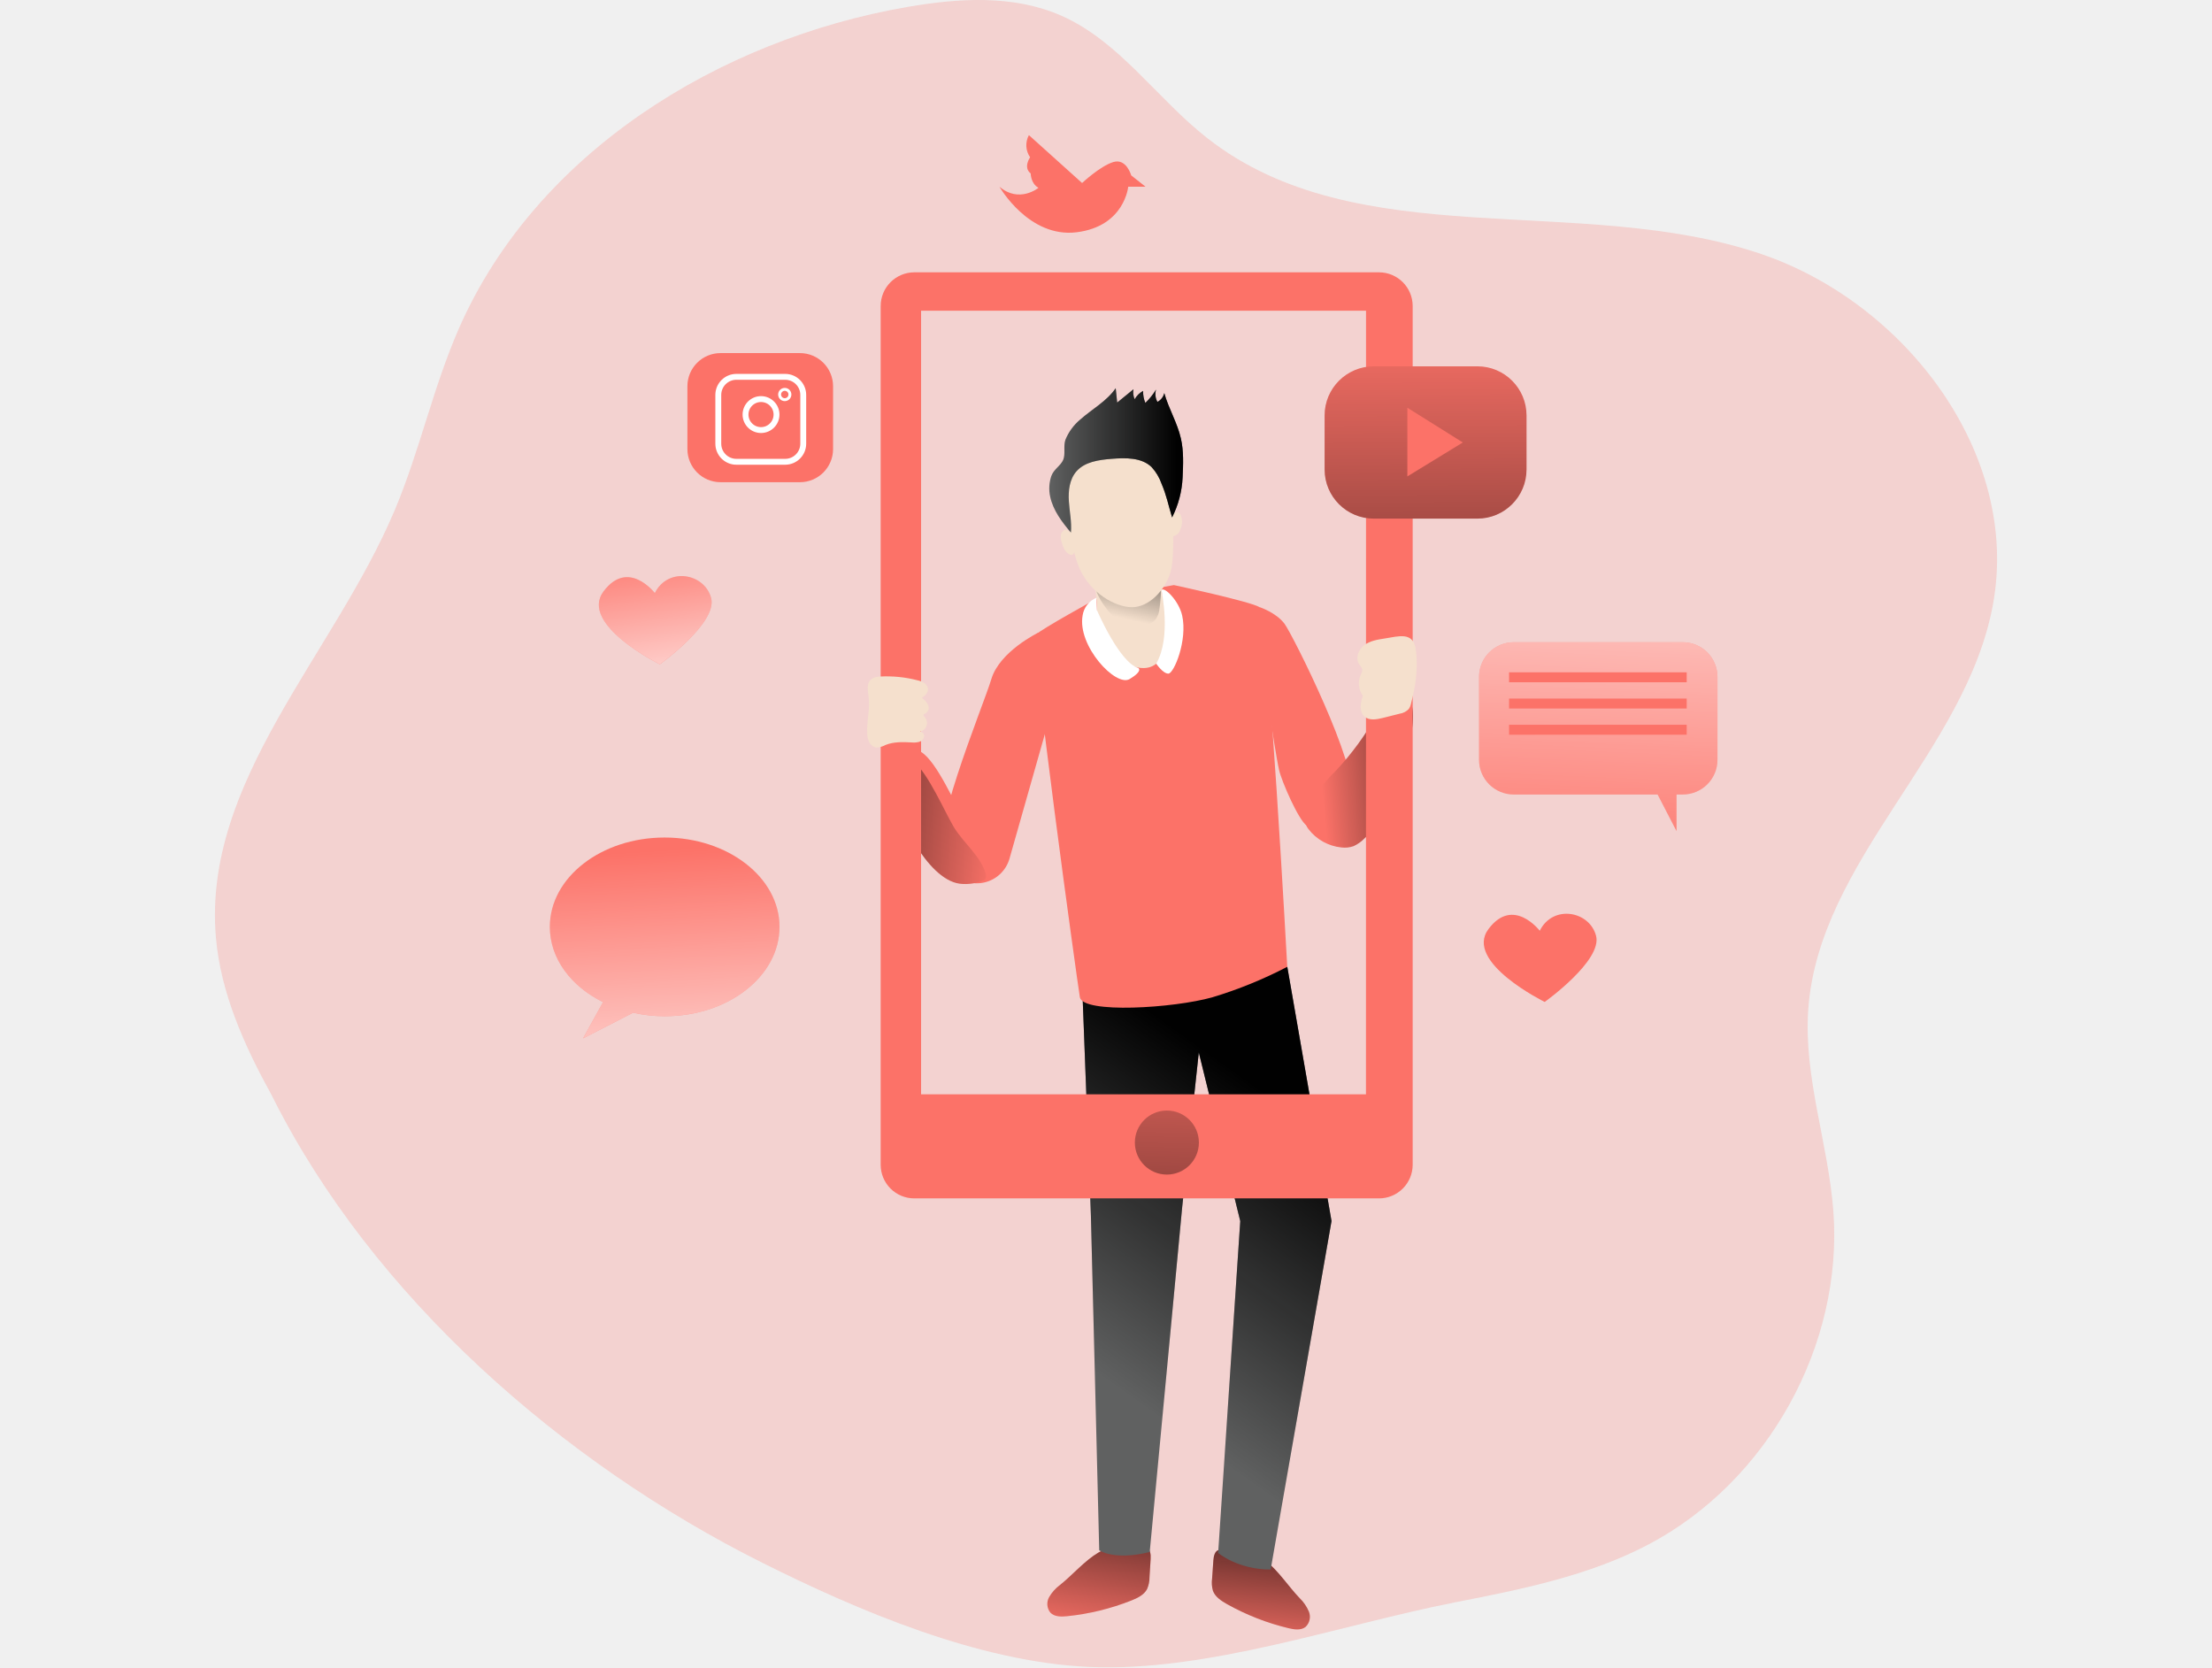
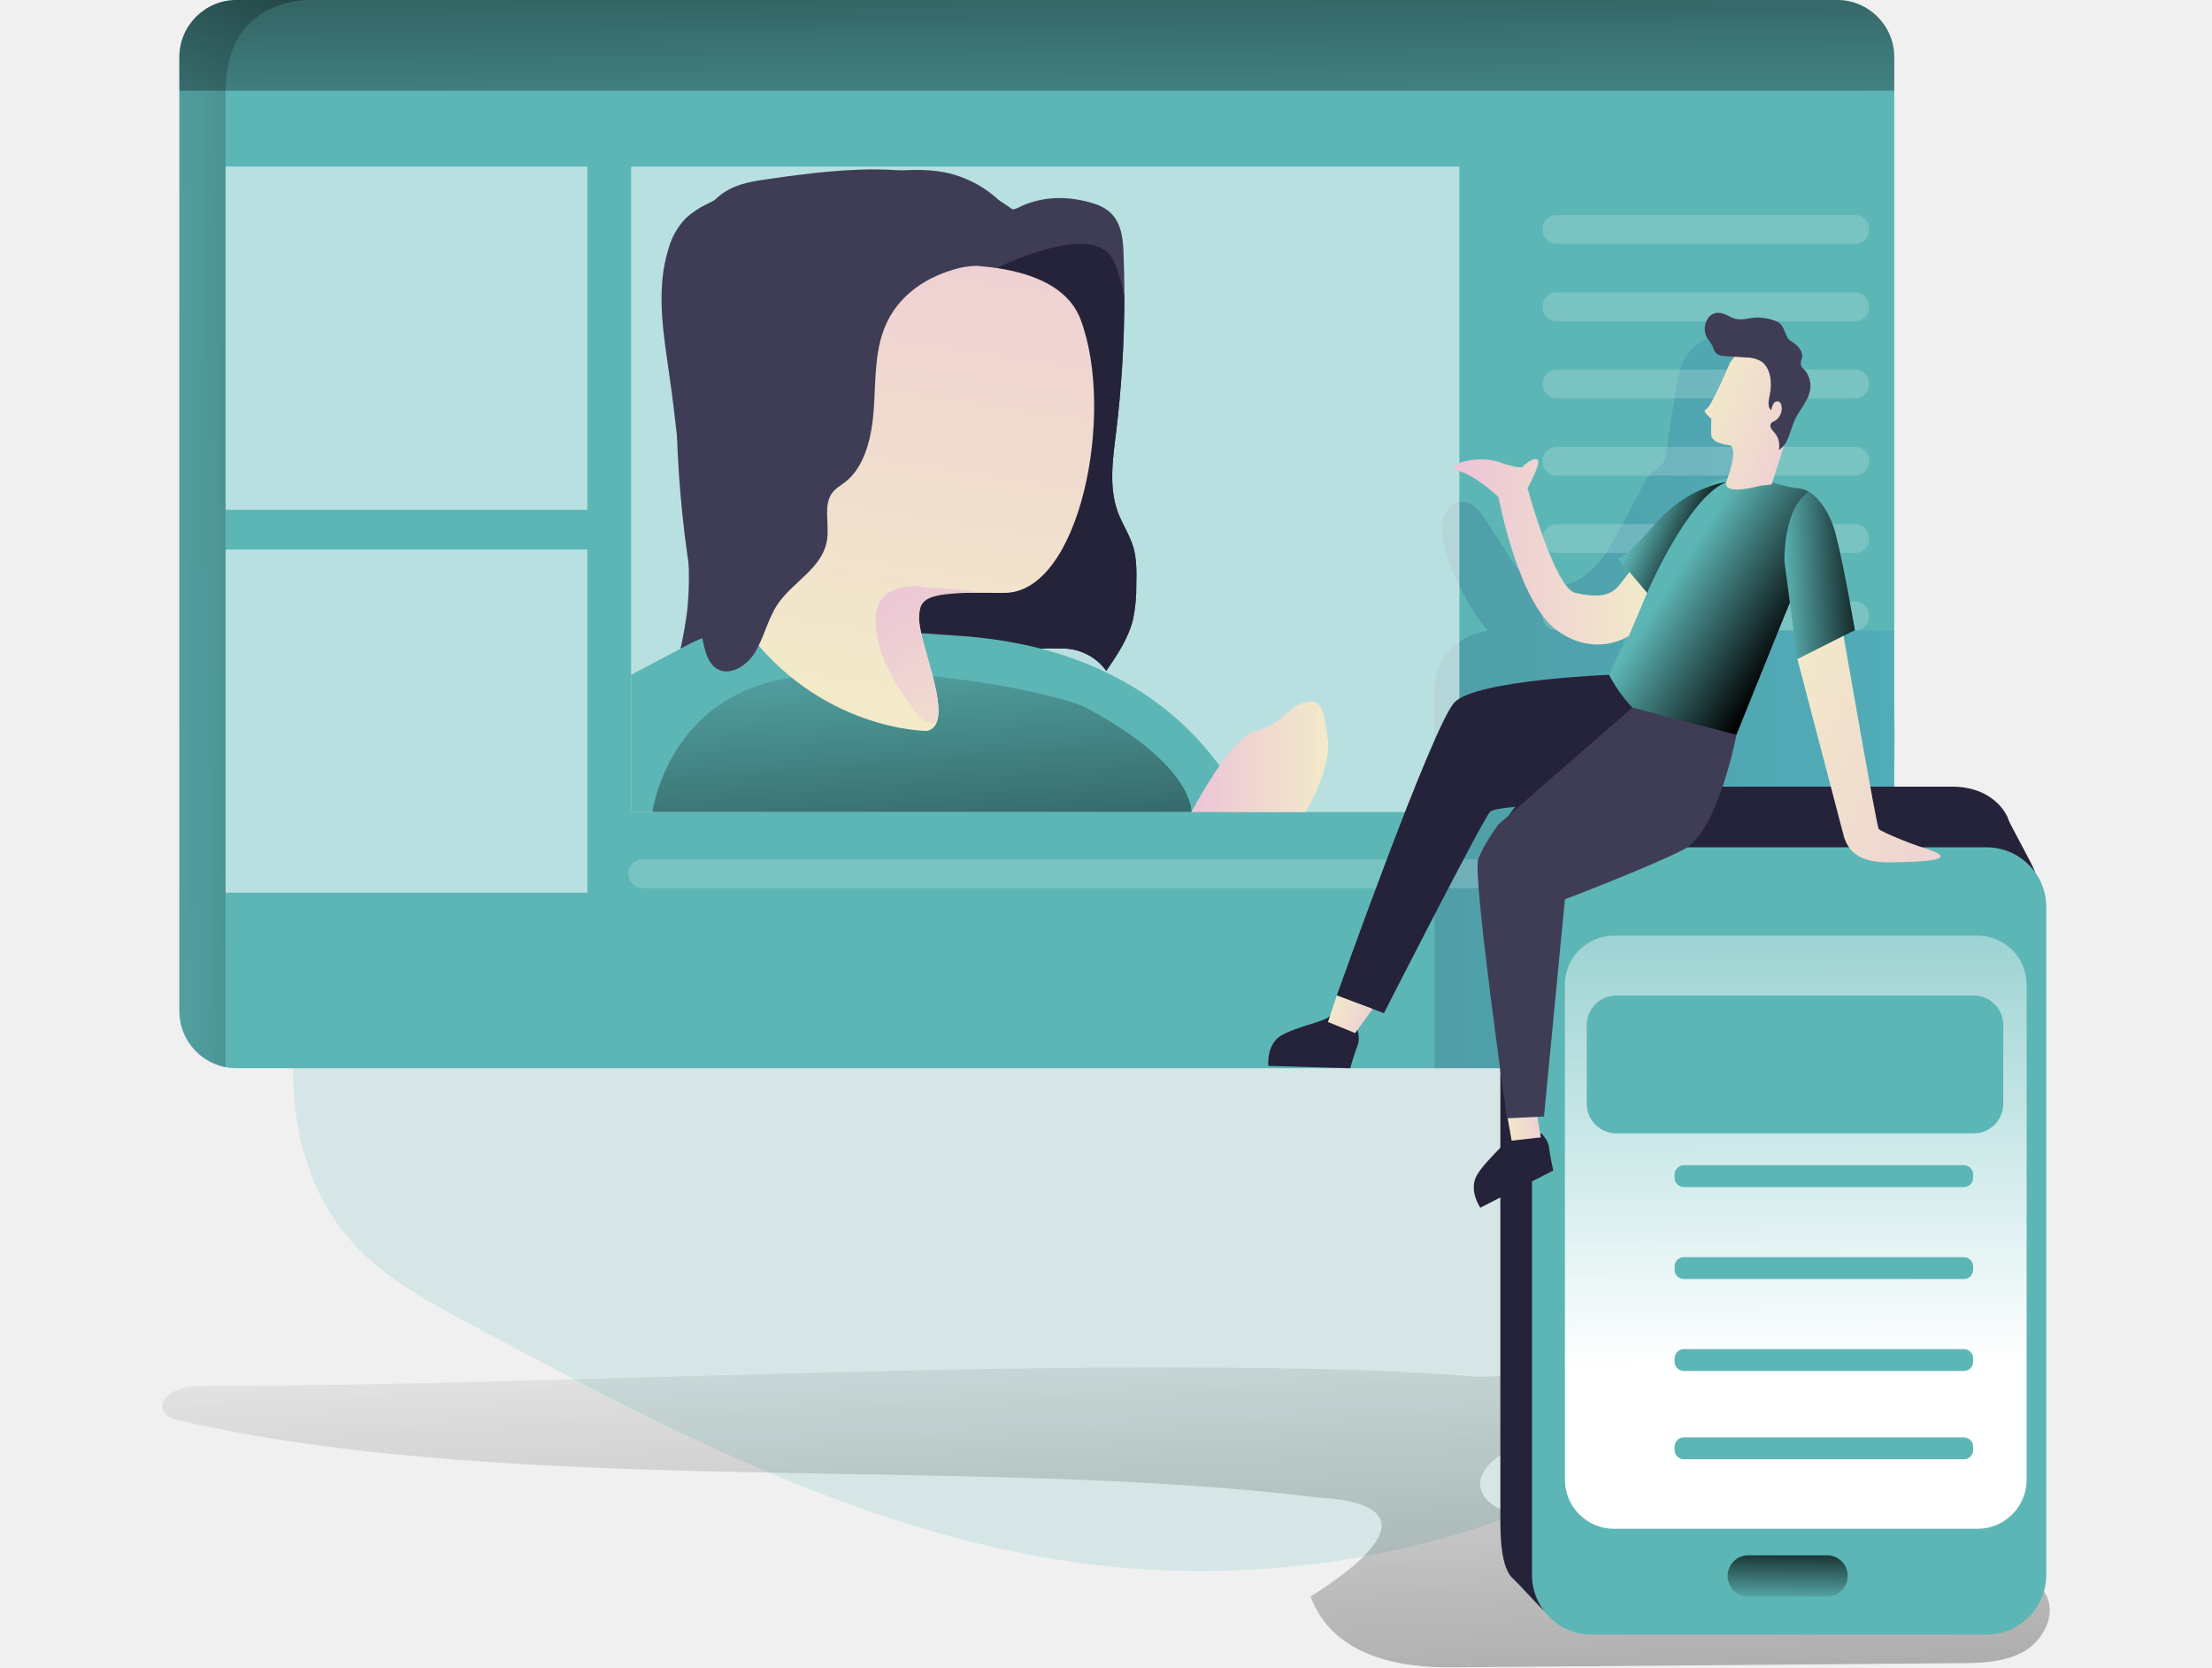
- <svg xmlns="http://www.w3.org/2000/svg" xmlns:xlink="http://www.w3.org/1999/xlink" id="Layer_1" data-name="Layer 1" viewBox="0 0 536.1 501.44" width="406" height="306" class="illustration styles_illustrationTablet__1DWOa">
+ <svg xmlns="http://www.w3.org/2000/svg" xmlns:xlink="http://www.w3.org/1999/xlink" id="Layer_1" data-name="Layer 1" width="406" height="306" viewBox="0 0 675.91 597" class="illustration styles_illustrationTablet__1DWOa">
  <defs>
-     <linearGradient id="linear-gradient" x1="330.13" y1="500.98" x2="341.33" y2="436.77" gradientUnits="userSpaceOnUse">
-       <stop offset="0" stop-color="#010101" stop-opacity="0" />
-       <stop offset="0.95" stop-color="#010101" />
+     <linearGradient id="linear-gradient" x1="349.76" y1="784.27" x2="332.87" y2="434.58" gradientUnits="userSpaceOnUse">
+       <stop offset="0.01" />
+       <stop offset="0.97" stop-opacity="0" />
    </linearGradient>
-     <linearGradient id="linear-gradient-2" x1="379.81" y1="505.74" x2="385.28" y2="448.5" xlink:href="#linear-gradient" />
-     <linearGradient id="linear-gradient-3" x1="335.24" y1="423.36" x2="395.29" y2="338.95" xlink:href="#linear-gradient" />
-     <linearGradient id="linear-gradient-4" x1="399.4" y1="240.96" x2="450.75" y2="236.18" xlink:href="#linear-gradient" />
-     <linearGradient id="linear-gradient-5" x1="303.16" y1="257.76" x2="228.22" y2="248.06" xlink:href="#linear-gradient" />
-     <linearGradient id="linear-gradient-6" x1="339.75" y1="193.95" x2="346.84" y2="161.81" xlink:href="#linear-gradient" />
-     <linearGradient id="linear-gradient-7" x1="287.67" y1="294.39" x2="283.1" y2="465.43" xlink:href="#linear-gradient" />
-     <linearGradient id="linear-gradient-8" x1="317.87" y1="146.47" x2="358.12" y2="146.47" xlink:href="#linear-gradient" />
-     <linearGradient id="linear-gradient-9" x1="363.97" y1="95.27" x2="364.96" y2="288.42" xlink:href="#linear-gradient" />
-     <linearGradient id="linear-gradient-10" x1="480.79" y1="276.35" x2="487.43" y2="117.06" gradientUnits="userSpaceOnUse">
-       <stop offset="0" stop-color="#fff" stop-opacity="0" />
-       <stop offset="0.95" stop-color="#fff" />
+     <linearGradient id="linear-gradient-2" x1="551.68" y1="421.71" x2="716.32" y2="421.71" gradientTransform="translate(-96.1 -170)" gradientUnits="userSpaceOnUse">
+       <stop offset="0" stop-color="#183866" />
+       <stop offset="1" stop-color="#1a7fc1" />
    </linearGradient>
-     <linearGradient id="linear-gradient-11" x1="200.77" y1="263.8" x2="207.24" y2="366.35" xlink:href="#linear-gradient-10" />
-     <linearGradient id="linear-gradient-12" x1="196.27" y1="170.43" x2="206.23" y2="232.49" xlink:href="#linear-gradient-10" />
+     <linearGradient id="linear-gradient-3" x1="583.41" y1="398.49" x2="585.3" y2="659.16" gradientTransform="translate(0 -170)" gradientUnits="userSpaceOnUse">
+       <stop offset="0.02" stop-color="#fff" stop-opacity="0" />
+       <stop offset="1" stop-color="#fff" />
+     </linearGradient>
+     <linearGradient id="linear-gradient-4" x1="2252.81" y1="1648.76" x2="2235.36" y2="1642.02" gradientTransform="translate(-2268.23 30.91) rotate(-28.61)" gradientUnits="userSpaceOnUse">
+       <stop offset="0" stop-color="#ecc4d7" />
+       <stop offset="0.42" stop-color="#efd4d1" />
+       <stop offset="1" stop-color="#f2eac9" />
+     </linearGradient>
+     <linearGradient id="linear-gradient-5" x1="407.83" y1="40.98" x2="410.02" y2="276.59" gradientTransform="translate(-96.1 -170)" xlink:href="#linear-gradient" />
+     <linearGradient id="linear-gradient-6" x1="679.19" y1="401.39" x2="636.81" y2="374.55" gradientTransform="translate(-96.1 -170)" xlink:href="#linear-gradient" />
+     <linearGradient id="linear-gradient-7" x1="439.7" y1="539.21" x2="417.93" y2="530.8" gradientTransform="translate(0 -170)" xlink:href="#linear-gradient-4" />
+     <linearGradient id="linear-gradient-8" x1="709.23" y1="374.99" x2="675.33" y2="376.4" gradientTransform="translate(-96.1 -170)" xlink:href="#linear-gradient" />
+     <linearGradient id="linear-gradient-9" x1="785.66" y1="469.95" x2="669.08" y2="424.91" gradientTransform="translate(-96.1 -170)" xlink:href="#linear-gradient-4" />
+     <linearGradient id="linear-gradient-10" x1="697.82" y1="333.78" x2="647.23" y2="314.24" gradientTransform="translate(-96.1 -170)" xlink:href="#linear-gradient-4" />
+     <linearGradient id="linear-gradient-11" x1="649.12" y1="365.74" x2="625.58" y2="354.91" gradientTransform="translate(-96.1 -170)" xlink:href="#linear-gradient" />
+     <linearGradient id="linear-gradient-12" x1="558.74" y1="367.59" x2="627.81" y2="367.59" gradientTransform="translate(-96.1 -170)" xlink:href="#linear-gradient-4" />
+     <linearGradient id="linear-gradient-13" x1="582.22" y1="48.83" x2="581.94" y2="22.93" gradientTransform="matrix(1, 0, 0, -1, 0, 598)" xlink:href="#linear-gradient" />
+     <linearGradient id="linear-gradient-14" x1="355.3" y1="358.47" x2="56.14" y2="361.76" gradientTransform="translate(-96.1 -170)" xlink:href="#linear-gradient" />
+     <linearGradient id="linear-gradient-15" x1="378.56" y1="589.77" x2="361.32" y2="375.89" gradientTransform="translate(-96.1 -170)" xlink:href="#linear-gradient" />
+     <linearGradient id="linear-gradient-16" x1="391.19" y1="185.64" x2="354.92" y2="419.63" gradientTransform="translate(-96.1 -170)" xlink:href="#linear-gradient-4" />
+     <linearGradient id="linear-gradient-17" x1="357.64" y1="373.22" x2="404.84" y2="449.18" gradientTransform="translate(-96.1 -170)" xlink:href="#linear-gradient-4" />
+     <linearGradient id="linear-gradient-18" x1="464.65" y1="440.97" x2="513.61" y2="440.97" gradientTransform="translate(-96.1 -170)" xlink:href="#linear-gradient-4" />
  </defs>
-   <path d="M84,337.39c-8.18-14.83-15.36-30.68-16.8-47.56-4-46.91,35.39-84.92,53.73-128.29,7.56-17.88,11.6-37.12,19.41-54.89,23.19-52.75,78.13-86.78,134.9-96.6,15.44-2.67,31.9-3.68,46.24,2.64,17.56,7.75,28.79,25,43.89,36.81C410.56,85,477.57,65.87,532,84.37c43.48,14.77,78,60.24,69.69,105.41-8.13,44.35-52.46,76.92-55.56,121.9-1.4,20.35,6.05,40.25,7.56,60.59,3,40.32-19.85,81.37-55.62,100.2-18,9.46-38.24,13.49-58.17,17.4-34.84,6.83-74.62,21.07-110.29,19.41-33-1.54-68.93-16.74-98.1-31.34C171.65,448,114.28,398.06,84,337.39Z" transform="translate(-66.87 -7.97)" fill="#fc7268" opacity="0.24" style="isolation: isolate;" />
-   <path d="M321.12,484.62a12,12,0,0,0-3.31,3.69,4.16,4.16,0,0,0,.39,4.66c1.23,1.27,3.24,1.25,5,1.07a72.41,72.41,0,0,0,19.33-4.72c1.86-.74,3.84-1.68,4.76-3.47a8.88,8.88,0,0,0,.72-3.58l.34-5.51c.08-1.29-.09-2.95-1.33-3.31a2.81,2.81,0,0,0-1-.05c-4,.22-9.82-.59-13.34,1.47C328.49,477.34,324.94,481.56,321.12,484.62Z" transform="translate(-66.87 -7.97)" fill="#fc7268" />
-   <path d="M393.15,488.59a12.24,12.24,0,0,1,2.8,4.09,4.19,4.19,0,0,1-1,4.57c-1.39,1.1-3.38.81-5.09.4a72.18,72.18,0,0,1-18.53-7.24c-1.75-1-3.59-2.17-4.26-4.06a9,9,0,0,1-.24-3.65l.39-5.51c.09-1.29.48-2.91,1.75-3.1a2.89,2.89,0,0,1,1,.07c3.9.75,9.81.72,13,3.23C386.8,480.4,389.77,485.05,393.15,488.59Z" transform="translate(-66.87 -7.97)" fill="#fc7268" />
-   <path d="M321.12,484.62a12,12,0,0,0-3.31,3.69,4.16,4.16,0,0,0,.39,4.66c1.23,1.27,3.24,1.25,5,1.07a72.41,72.41,0,0,0,19.33-4.72c1.86-.74,3.84-1.68,4.76-3.47a8.88,8.88,0,0,0,.72-3.58l.34-5.51c.08-1.29-.09-2.95-1.33-3.31a2.81,2.81,0,0,0-1-.05c-4,.22-9.82-.59-13.34,1.47C328.49,477.34,324.94,481.56,321.12,484.62Z" transform="translate(-66.87 -7.97)" fill="url(#linear-gradient)" />
-   <path d="M393.15,488.59a12.24,12.24,0,0,1,2.8,4.09,4.19,4.19,0,0,1-1,4.57c-1.39,1.1-3.38.81-5.09.4a72.18,72.18,0,0,1-18.53-7.24c-1.75-1-3.59-2.17-4.26-4.06a9,9,0,0,1-.24-3.65l.39-5.51c.09-1.29.48-2.91,1.75-3.1a2.89,2.89,0,0,1,1,.07c3.9.75,9.81.72,13,3.23C386.8,480.4,389.77,485.05,393.15,488.59Z" transform="translate(-66.87 -7.97)" fill="url(#linear-gradient-2)" />
-   <path d="M327.89,307.85l2.49,65.71,2.5,100.65s4.4,3.18,15.19.52l9.76-103.67,5-46.58,12.47,50.74L368.65,475s5.82,5,15.8,5l18.3-104.81L389.44,298.7Z" transform="translate(-66.87 -7.97)" fill="#606161" />
-   <path d="M327.89,307.85l2.49,65.71,2.5,100.65s4.37,1.35,15.19.52l9.76-103.67,5-46.58,12.47,50.74L368.65,475s5.82,5,15.8,5l18.3-104.81L389.44,298.7Z" transform="translate(-66.87 -7.97)" fill="url(#linear-gradient-3)" />
-   <path d="M332.05,188.06s-16.44,9-18.3,10.82c-1.67,1.66,12.47,104,13.31,109s28.28,3.32,39.92,0a129.08,129.08,0,0,0,22.46-9.15s-5.82-106.48-8.31-108.14-25.79-6.66-25.79-6.66Z" transform="translate(-66.87 -7.97)" fill="#fc7268" />
-   <path d="M381.13,190.56s5,1.66,7.48,5,22.46,43.25,20,51.57-10.82,10.82-13.31,9.15S387.78,243,387,239.64s-2.44-14.29-2.44-14.29Z" transform="translate(-66.87 -7.97)" fill="#fc7268" />
-   <path d="M405.74,262.84a8,8,0,0,0,3.67-.41,11.15,11.15,0,0,0,3.33-2.39,40.31,40.31,0,0,0,5.43-5.73,31.45,31.45,0,0,0,3.31-6.09,71.45,71.45,0,0,0,5.54-21.5c.31-3.13.38-6.41-.95-9.25a2.77,2.77,0,0,0-.8-1.1,2.49,2.49,0,0,0-2-.26c-3.44.7-5.42,4.21-7.15,7.27a85.38,85.38,0,0,1-11.86,16.16,73.88,73.88,0,0,0-6.44,7.27c-2.11,3-4.54,7.26-2,10.52A14.29,14.29,0,0,0,405.74,262.84Z" transform="translate(-66.87 -7.97)" fill="#fc7268" />
-   <path d="M405.74,262.84a8,8,0,0,0,3.67-.41,11.15,11.15,0,0,0,3.33-2.39,40.31,40.31,0,0,0,5.43-5.73,31.45,31.45,0,0,0,3.31-6.09,71.45,71.45,0,0,0,5.54-21.5c.31-3.13.38-6.41-.95-9.25a2.77,2.77,0,0,0-.8-1.1,2.49,2.49,0,0,0-2-.26c-3.44.7-5.42,4.21-7.15,7.27a85.38,85.38,0,0,1-11.86,16.16,73.88,73.88,0,0,0-6.44,7.27c-2.11,3-4.54,7.26-2,10.52A14.29,14.29,0,0,0,405.74,262.84Z" transform="translate(-66.87 -7.97)" fill="url(#linear-gradient-4)" />
-   <path d="M314.53,198.25s-11.6,5.62-14.09,13.94-20,49.9-14.14,55.73c.5.5,1.25,1.32,2.16,2.32a10.23,10.23,0,0,0,17.44-4.06l10.71-37.71S319.47,204.28,314.53,198.25Z" transform="translate(-66.87 -7.97)" fill="#fc7268" />
-   <path d="M301.88,269.84a2.67,2.67,0,0,1-1.07,1.3,10.28,10.28,0,0,1-2.22,1.29l0,.05a13.72,13.72,0,0,1-7.7,1.25c-5.14-.69-9.92-6.3-13.17-11.54-.55-.89-.51-2.93-.88-3.9a5.65,5.65,0,0,1-.28-2.64c.24-5.15-.23-13.36.24-18.88a9.14,9.14,0,0,1,.09-1.2c.09-.79.32-1.72,1-1.86a1.87,1.87,0,0,1,1.3.33c4.91,2.87,10.38,16.13,13.45,21,2.78,4.32,7.69,8.3,9.18,13.27A2.45,2.45,0,0,1,301.88,269.84Z" transform="translate(-66.87 -7.97)" fill="#fc7268" />
-   <path d="M298.73,272.06c-.05.14-.1.28-.14.37l0,.05a13.72,13.72,0,0,1-7.7,1.25c-5.14-.69-9.92-6.3-13.17-11.54-.55-.89-.51-2.93-.88-3.9a5.65,5.65,0,0,1-.28-2.64c.24-5.15-.23-13.36.24-18.88,4.73,3.67,9.78,15.86,12.7,20.5,2.78,4.31,7.7,8.3,9.18,13.26A2.54,2.54,0,0,1,298.73,272.06Z" transform="translate(-66.87 -7.97)" fill="url(#linear-gradient-5)" />
-   <path d="M330.38,178.08s2.5,10.81,1.67,15,5.82,15.81,14.14,15.81,8.32-14.14,8.32-15.81-3.5-5.16-2.67-9.32S331.22,173.09,330.38,178.08Z" transform="translate(-66.87 -7.97)" fill="#f5e0cd" />
-   <path d="M335,190.92a14.3,14.3,0,0,0,2.93,3.15,11.28,11.28,0,0,0,6.84,2.13,6.88,6.88,0,0,0,4.87-1.72,6.2,6.2,0,0,0,1.38-3.58,48.46,48.46,0,0,0,.48-6.59c0-1-.2-2.32-1.37-2.71a4.11,4.11,0,0,0-1.91,0,51,51,0,0,1-11.31.54c-2.6-.17-6.08-.92-5.47,1.91A19.42,19.42,0,0,0,335,190.92Z" transform="translate(-66.87 -7.97)" fill="url(#linear-gradient-6)" />
-   <path d="M332.21,191.5s6.7,15.69,12.42,17.36c0,0,1.56.83-2.6,3.33s-15.81-10-14.14-19.14a6.86,6.86,0,0,1,4.14-5.31Z" transform="translate(-66.87 -7.97)" fill="#fff" />
-   <path d="M351.59,185.44s3.1,14.16-1.57,22.12c0,0,2,3,3.66,3s5.82-10,4.15-17.47C356.86,188.68,352.42,184.25,351.59,185.44Z" transform="translate(-66.87 -7.97)" fill="#fff" />
-   <path d="M310.42,254.61" transform="translate(-66.87 -7.97)" fill="none" stroke="#000" stroke-miterlimit="10" stroke-width="2.1" />
-   <path d="M354.41,152.32s1.66,21.63,0,27.46-6.66,10.81-11.65,10.81-12.48-4.16-15.8-11.65-5-25.78-4.16-28.28,5.85-10.36,19.13-9.15C351.08,142.34,354.41,149,354.41,152.32Z" transform="translate(-66.87 -7.97)" fill="#f5e0cd" />
-   <path d="M357.77,165.54a7.91,7.91,0,0,1-.51,1.72,3.4,3.4,0,0,1-.63,1.19,3.36,3.36,0,0,1-1.51.81,1.32,1.32,0,0,1-.73.08c-1.63-.45-1.43-4.53-.61-5.64.45-.6,2.08-1.9,2.8-1.67C357.65,162.36,357.9,164.68,357.77,165.54Z" transform="translate(-66.87 -7.97)" fill="#f5e0cd" />
-   <path d="M323.66,167.65a1.51,1.51,0,0,0-.77-.4,1.06,1.06,0,0,0-.62.17,2.15,2.15,0,0,0-.94,1.66,5.25,5.25,0,0,0,.26,2c.4,1.44,1.05,3,2.4,3.64a.93.93,0,0,0,1,0,1,1,0,0,0,.28-.48,9.3,9.3,0,0,0,.78-3.72C325.89,169.37,324.52,168.36,323.66,167.65Z" transform="translate(-66.87 -7.97)" fill="#f5e0cd" />
-   <path d="M417,89.87H277.26A10.13,10.13,0,0,0,267.15,100V358.27a10.1,10.1,0,0,0,10.11,10.11H417a10.12,10.12,0,0,0,10.16-10.11V100A10.14,10.14,0,0,0,417,89.87Zm-3.89,247.21H279.3V101.41H413.13Z" transform="translate(-66.87 -7.97)" fill="#fc7268" />
-   <circle cx="286.36" cy="343.62" r="9.63" fill="url(#linear-gradient-7)" />
-   <path d="M335.28,193.49a10.16,10.16,0,0,0,2.18,3.06,6.7,6.7,0,0,0,4.86,1.44,5.15,5.15,0,0,0,2.77-.89,7.57,7.57,0,0,0,1.39-1.54,32.92,32.92,0,0,0,4.42-7,7.48,7.48,0,0,0,.69-3.1,3.54,3.54,0,0,0-1.32-2.78,5.08,5.08,0,0,0-2.45-.7,33.19,33.19,0,0,0-7.65-.11c-2.16.28-6.2,1.11-7.32,3.41S334.25,191.52,335.28,193.49Z" transform="translate(-66.87 -7.97)" fill="none" />
-   <path d="M267,211.43a37.13,37.13,0,0,1,11.21,1.13,6.22,6.22,0,0,1,2.08.85,2.4,2.4,0,0,1,1.09,1.87c0,1.1-.95,1.92-1.82,2.58a5.75,5.75,0,0,1,1.87,2.15,2,2,0,0,1-.76,2.49c-.24.11-.55.19-.62.44s.15.48.32.67A2.65,2.65,0,0,1,279,228a1.33,1.33,0,0,1,1.2,1.58,2.14,2.14,0,0,1-1.54,1.52,6.34,6.34,0,0,1-2.26.15c-2.62-.14-5.34-.22-7.78.76a6,6,0,0,1-2.79.77,2.89,2.89,0,0,1-2.1-1.56,6.4,6.4,0,0,1-.63-2.63c-.22-3.82,1-7.67.37-11.45C262.93,214,263.17,211.62,267,211.43Z" transform="translate(-66.87 -7.97)" fill="#f5e0cd" />
-   <path d="M418.7,200c-2.14.33-4.39.69-6.12,2s-2.7,3.89-1.53,5.71c.36.56.91,1.06.95,1.72a3,3,0,0,1-.45,1.43,6.42,6.42,0,0,0,.62,6.35c-.72,2.11-1.17,4.8.5,6.27,1.45,1.27,3.67.87,5.54.4l5-1.26a4.79,4.79,0,0,0,2.79-1.43,4.43,4.43,0,0,0,.65-1.57c1.39-5.15,2.23-11.08,1.43-16.41S423,199.33,418.7,200Z" transform="translate(-66.87 -7.97)" fill="#f5e0cd" />
-   <path d="M327.11,134.2c3.58-3.19,8-5.52,10.73-9.48l.44,4.32,4.91-4a5,5,0,0,0,.35,3,6.41,6.41,0,0,1,2.55-2.51,8.33,8.33,0,0,0,.67,3.62,21.07,21.07,0,0,0,3.21-4,4.84,4.84,0,0,0,.41,3.69,4,4,0,0,0,2.07-2.65c1.31,4.68,3.93,8.93,5,13.67.87,3.82.69,7.8.51,11.72a29.67,29.67,0,0,1-3.16,12c-1.14-3.72-1.65-6.57-3.18-10.15a14.48,14.48,0,0,0-3-5c-3-2.89-7.77-2.81-12-2.47-3.85.31-8.08.88-10.61,3.79-2.07,2.39-2.46,5.8-2.26,8.95s.9,6.29.62,9.44c-2.72-3.2-5.36-6.68-6.24-10.78a11.52,11.52,0,0,1,.35-6.24c.74-2.06,2.84-3.1,3.57-4.86s0-4.05.65-6A15.53,15.53,0,0,1,327.11,134.2Z" transform="translate(-66.87 -7.97)" fill="#606161" />
-   <path d="M327.11,134.2c3.58-3.19,8-5.52,10.73-9.48l.44,4.32,4.91-4a5,5,0,0,0,.35,3,6.41,6.41,0,0,1,2.55-2.51,8.33,8.33,0,0,0,.67,3.62,21.07,21.07,0,0,0,3.21-4,4.84,4.84,0,0,0,.41,3.69,4,4,0,0,0,2.07-2.65c1.31,4.68,3.93,8.93,5,13.67.87,3.82.69,7.8.51,11.72a29.67,29.67,0,0,1-3.16,12c-1.14-3.72-1.65-6.57-3.18-10.15a14.48,14.48,0,0,0-3-5c-3-2.89-7.77-2.81-12-2.47-3.85.31-8.08.88-10.61,3.79-2.07,2.39-2.46,5.8-2.26,8.95s.9,6.29.62,9.44c-2.72-3.2-5.36-6.68-6.24-10.78a11.52,11.52,0,0,1,.35-6.24c.74-2.06,2.84-3.1,3.57-4.86s0-4.05.65-6A15.53,15.53,0,0,1,327.11,134.2Z" transform="translate(-66.87 -7.97)" fill="url(#linear-gradient-8)" />
-   <rect x="333.8" y="110.17" width="60.73" height="45.8" rx="14.78" fill="#fc7268" />
-   <rect x="333.8" y="110.17" width="60.73" height="45.8" rx="14.78" fill="url(#linear-gradient-9)" />
-   <polygon points="358.69 122.62 375.37 133.07 358.69 143.28 358.69 122.62" fill="#fc7268" />
-   <path d="M518.83,211.55v24.93a10.43,10.43,0,0,1-10.43,10.43h-1.88v11l-5.69-11H457.55a10.42,10.42,0,0,1-10.43-10.43V211.55a10.42,10.42,0,0,1,10.43-10.43H508.4A10.42,10.42,0,0,1,518.83,211.55Z" transform="translate(-66.87 -7.97)" fill="#fc7268" />
-   <path d="M518.83,211.55v24.93a10.43,10.43,0,0,1-10.43,10.43h-1.88v11l-5.69-11H457.55a10.42,10.42,0,0,1-10.43-10.43V211.55a10.42,10.42,0,0,1,10.43-10.43H508.4A10.42,10.42,0,0,1,518.83,211.55Z" transform="translate(-66.87 -7.97)" fill="url(#linear-gradient-10)" />
-   <rect x="389.28" y="202.2" width="53.43" height="2.99" fill="#fc7268" />
-   <rect x="389.28" y="210.09" width="53.43" height="2.99" fill="#fc7268" />
-   <rect x="389.28" y="217.97" width="53.43" height="2.99" fill="#fc7268" />
-   <path d="M236.72,286.72c0,14.86-15.45,26.88-34.51,26.88a42.13,42.13,0,0,1-9.51-1.06l-15.06,7.71,6-10.9c-9.61-4.73-16-13.08-16-22.63,0-14.85,15.45-26.87,34.51-26.87S236.72,271.87,236.72,286.72Z" transform="translate(-66.87 -7.97)" fill="#fc7268" />
-   <path d="M236.72,286.72c0,14.86-15.45,26.88-34.51,26.88a42.13,42.13,0,0,1-9.51-1.06l-15.06,7.71,6-10.9c-9.61-4.73-16-13.08-16-22.63,0-14.85,15.45-26.87,34.51-26.87S236.72,271.87,236.72,286.72Z" transform="translate(-66.87 -7.97)" fill="url(#linear-gradient-11)" />
-   <path d="M465.38,287.89s-8-10.45-15.43-.5,16.92,21.91,16.92,21.91,17.43-12.45,15.44-19.92S469.36,279.93,465.38,287.89Z" transform="translate(-66.87 -7.97)" fill="#fc7268" />
-   <path d="M199.22,186.34s-8-10.45-15.43-.5,16.93,21.91,16.93,21.91,17.42-12.45,15.43-19.92S203.21,178.38,199.22,186.34Z" transform="translate(-66.87 -7.97)" fill="#fc7268" />
-   <path d="M199.22,186.34s-8-10.45-15.43-.5,16.93,21.91,16.93,21.91,17.42-12.45,15.43-19.92S203.21,178.38,199.22,186.34Z" transform="translate(-66.87 -7.97)" fill="url(#linear-gradient-12)" />
-   <rect x="142.15" y="106.19" width="43.81" height="38.83" rx="9.97" fill="#fc7268" />
-   <rect x="151.44" y="113.33" width="25.55" height="25.55" rx="5.44" fill="none" stroke="#fff" stroke-miterlimit="10" stroke-width="1.77" />
-   <circle cx="164.29" cy="124.68" r="4.66" fill="none" stroke="#fff" stroke-miterlimit="10" stroke-width="1.77" />
-   <circle cx="171.43" cy="118.65" r="1.55" fill="none" stroke="#fff" stroke-miterlimit="10" stroke-width="0.88" />
-   <path d="M302.88,64.13s8.82,15.49,23.23,13.69S341.6,64.13,341.6,64.13h5.22l-4.32-3.42s-1.44-5.22-5.4-4-9.37,6.3-9.37,6.3l-16-14.4a6.34,6.34,0,0,0,.36,6.66s-2.16,3.06.18,4.86c0,0,0,3.06,2.34,4.32C314.58,64.49,308.82,69.18,302.88,64.13Z" transform="translate(-66.87 -7.97)" fill="#fc7268" />
+   <path d="M87.22,273.91c-15.39,26.55-31,53.65-37.49,83.65s-2.43,63.91,17.94,86.86c11.47,12.92,27,21.35,42.26,29.51,71.21,38.2,144.59,77.1,224.86,86.47A323.56,323.56,0,0,0,468,548c47.13-14.69,93.61-43.58,111.69-89.51,8.64-22,10.09-46,14.66-69.13,11.36-57.58,41.92-118.58,16.33-171.4-28-57.9-104.8-68-169.09-70.36-80.72-3-163.74-6.39-243.53,9.22C134.33,169.26,118.21,220.51,87.22,273.91Z" transform="translate(0)" fill="#5db6b6" opacity="0.18" style="isolation: isolate;" />
+   <path d="M540.56,504.14c8.06-1.05,12.92-14.49-69.32-11.17-40-3.27-80.08-3.3-120.17-3.32-100.82-.07-238,6.67-338.81,6.61-6,0-14.69,4-11.63,9.22,1.18,2,3.7,2.72,6,3.24,121.27,27.71,284.06,12.21,407.51,27.53,25.45,1.3,35.29,11.15-2.92,35.41,9.37,25.45,41.2,25.42,51.62,25.33l180.45-1.47c8-.07,16.45-.24,23.41-4.23s11.63-13.17,7.88-20.27c-3.35-6.34-11.43-8.23-18.56-9-32.4-3.36-65.11,3-97.61,1-28.69-1.84-51.94-12.28-78.26-22.26C467.13,535.83,459.28,514.68,540.56,504.14Z" transform="translate(0)" opacity="0.56" fill="url(#linear-gradient)" />
+   <path d="M620.22,20.48V362a20.46,20.46,0,0,1-20.44,20.48H26.61A20.43,20.43,0,0,1,6.13,362.1V20.48A20.49,20.49,0,0,1,26.61,0H599.74A20.48,20.48,0,0,1,620.22,20.48Z" transform="translate(0)" fill="#5db6b6" />
+   <path d="M428,368.73s1.08,3.3,0,5.76a80.13,80.13,0,0,0-2.58,8l-29.33-.83s-.82-7.5,4.45-10.78,16.25-5.14,17.62-7.14Z" transform="translate(0)" fill="#25233a" />
+   <path d="M620.22,225.87V362a20.46,20.46,0,0,1-20.44,20.48H455.58V247.16a21.37,21.37,0,0,1,19.15-21.26c-1-1.15-1.91-2.33-2.79-3.56-5.87-8.07-16.11-26.83-13-37.2.88-2.92,3.46-5.5,6.5-5.53,3.76,0,6.46,3.48,8.51,6.64l8.76,13.46c2,3.11,4.13,6.3,7.26,8.3,6.09,3.9,14.51,2,20.17-2.46s9.19-11.09,12.57-17.49l7.61-14.43a14.29,14.29,0,0,1,3.28-4.6,29.36,29.36,0,0,0,3.13-2.31c1.24-1.34,1.57-3.25,1.85-5.06l3.24-20.75c.74-4.69,1.52-9.53,4-13.56s7.17-7.12,11.84-6.27c4.29.77,7.47,4.65,8.74,8.83s1,8.63.63,13l-1.65,22.57,4.4-.42c2.12,5.61-1.11,11.73-1.38,17.73-.33,7,3.2,14.8-.88,20.47-2.75,3.82-8.45,5.58-9.42,10.19-.73,3.48,1.71,7.22.44,10.55a6.05,6.05,0,0,1-1.1,1.8h60.91A14.62,14.62,0,0,1,620.22,225.87Z" transform="translate(0)" opacity="0.19" fill="url(#linear-gradient-2)" style="isolation: isolate;" />
+   <path d="M596.77,318H172.06a5.16,5.16,0,0,1-5.16-5.15h0a5.16,5.16,0,0,1,5.16-5.16H596.77a5.16,5.16,0,0,1,5.16,5.16h0A5.16,5.16,0,0,1,596.77,318Z" transform="translate(0)" fill="#fff" opacity="0.18" style="isolation: isolate;" />
+   <path d="M642,563.58H500.53c-4.12,0-2.56,15.1-5.83,13.07-.67-.42-10-10.6-10.65-11.09-5-3.91-4.88-16.52-4.88-23.35V303.05a21.36,21.36,0,0,1,21.35-21.37H642c14.72.56,18.94,10.81,19.13,11.84s9.44,17.52,9.44,18.62l-7.21,230.07A21.36,21.36,0,0,1,642,563.58Z" transform="translate(0)" fill="#25233a" />
+   <rect x="490.5" y="303.39" width="184.16" height="281.9" rx="21.37" fill="#5db6b6" />
+   <rect x="502.29" y="335.01" width="165.33" height="212.39" rx="17.58" fill="url(#linear-gradient-3)" />
+   <path d="M493.84,405.81s2.52,2.38,2.75,5.06a82.44,82.44,0,0,0,1.55,8.24L472,432.42s-4.31-6.2-1.25-11.6,11.8-12.28,12-14.7Z" transform="translate(0)" fill="#25233a" />
+   <polygon points="481.45 398.57 483.22 408.42 493.66 407.24 491.95 397.08 481.45 398.57" fill="url(#linear-gradient-4)" />
+   <path d="M620.22,20.48v12H6.13v-12A20.49,20.49,0,0,1,26.61,0H599.74A20.48,20.48,0,0,1,620.22,20.48Z" transform="translate(0)" fill="url(#linear-gradient-5)" />
+   <rect x="167.91" y="59.64" width="296.59" height="231.1" fill="#fff" opacity="0.57" style="isolation: isolate;" />
+   <path d="M348.81,209.55a58.45,58.45,0,0,1-1.16,12.17c-1.64,6.78-5.65,12.73-9.59,18.5a19.29,19.29,0,0,0-16.4-8c-9.3-.38-18.52,1.1-27.71,2.91-14.21,2.78-28.36,6.34-42.68,5.05-7.25-.66-14.37-2.55-21.65-2.81-14.14-.53-27.67,5.08-41.16,9.35-2.12.67-5.12.92-5.89-1.17a4.38,4.38,0,0,1,.2-2.79,144.1,144.1,0,0,0,5.13-23.42c1.56-13.48.2-27.11-1.18-40.61-1.49-14.73-3-29.47-5.09-44.13-2.17-15.16-4.94-30.93-.35-45.54a25.91,25.91,0,0,1,6-10.72,31,31,0,0,1,8.08-5.42A78.7,78.7,0,0,1,213.2,66.1a114.1,114.1,0,0,1,16.47-2.19l28.48-2.39c7.36-.62,14.84-1.23,22.08.2A40.07,40.07,0,0,1,300.84,72.9c.9.91,1.87,1.94,3.14,2.07a5.59,5.59,0,0,0,3-.85c8.51-4.08,17.73-4,26.6-1.25,8.32,2.58,10.32,8.67,10.63,17.13q.33,7.92.32,15.83a405.45,405.45,0,0,1-3,49.26c-1.17,9.5-2.63,19.43.72,28.4,1.58,4.2,4.16,8,5.45,12.29S348.9,204.93,348.81,209.55Z" transform="translate(0)" fill="#3f3d56" />
+   <path d="M348.81,209.55a58.45,58.45,0,0,1-1.16,12.17c-1.64,6.78-5.65,12.73-9.59,18.5a19.29,19.29,0,0,0-16.4-8c-9.3-.38-18.52,1.1-27.71,2.91L259.77,224.4l7.46-55.82L298.79,96s33.5-16.77,41.31-3.64c1.49,2.5,3,7.33,4.43,13.52a405.45,405.45,0,0,1-3,49.26c-1.17,9.5-2.63,19.43.72,28.4,1.58,4.2,4.16,8,5.45,12.29S348.9,204.93,348.81,209.55Z" transform="translate(0)" fill="#25233a" />
+   <rect x="22.69" y="59.64" width="129.55" height="122.89" fill="#fff" opacity="0.57" style="isolation: isolate;" />
+   <rect x="22.69" y="196.75" width="129.55" height="122.89" fill="#fff" opacity="0.57" style="isolation: isolate;" />
+   <path d="M606.11,87.3H499.39a5.16,5.16,0,0,1-5.15-5.16h0A5.16,5.16,0,0,1,499.39,77H606.11a5.16,5.16,0,0,1,5.16,5.15h0A5.16,5.16,0,0,1,606.11,87.3Z" transform="translate(0)" fill="#fff" opacity="0.18" style="isolation: isolate;" />
+   <path d="M606.11,115H499.39a5.16,5.16,0,0,1-5.15-5.16h0a5.17,5.17,0,0,1,5.15-5.15H606.11a5.16,5.16,0,0,1,5.16,5.15h0A5.16,5.16,0,0,1,606.11,115Z" transform="translate(0)" fill="#fff" opacity="0.18" style="isolation: isolate;" />
+   <path d="M606.11,142.64H499.39a5.16,5.16,0,0,1-5.15-5.16h0a5.17,5.17,0,0,1,5.15-5.15H606.11a5.16,5.16,0,0,1,5.16,5.15h0A5.16,5.16,0,0,1,606.11,142.64Z" transform="translate(0)" fill="#fff" opacity="0.18" style="isolation: isolate;" />
+   <path d="M606.11,170.31H499.39a5.16,5.16,0,0,1-5.15-5.16h0a5.17,5.17,0,0,1,5.15-5.15H606.11a5.16,5.16,0,0,1,5.16,5.15h0A5.16,5.16,0,0,1,606.11,170.31Z" transform="translate(0)" fill="#fff" opacity="0.18" style="isolation: isolate;" />
+   <path d="M606.11,198H499.39a5.16,5.16,0,0,1-5.15-5.16h0a5.17,5.17,0,0,1,5.15-5.15H606.11a5.16,5.16,0,0,1,5.16,5.15h0A5.16,5.16,0,0,1,606.11,198Z" transform="translate(0)" fill="#fff" opacity="0.18" style="isolation: isolate;" />
+   <path d="M606.11,225.65H499.39a5.16,5.16,0,0,1-5.15-5.16h0a5.17,5.17,0,0,1,5.15-5.15H606.11a5.16,5.16,0,0,1,5.16,5.15h0A5.16,5.16,0,0,1,606.11,225.65Z" transform="translate(0)" fill="#fff" opacity="0.18" style="isolation: isolate;" />
+   <path d="M518.12,241.62s-47.61,1.88-55.33,9.82-42.2,105-42.2,105l16.89,6.33s35.1-68.81,37.95-72,40.76-2.17,53.45-6.92S555.27,265,555.27,265Z" transform="translate(0)" fill="#25233a" />
+   <path d="M547.11,179.06l-29,62.56s12.25,26,37.15,23.33l8.44-1.84,17.2-42.62,13.71-32.82s.23-12.29-9.15-12.88S561.9,163.59,547.11,179.06Z" transform="translate(0)" fill="#5db6b6" />
+   <path d="M547.11,179.06l-29,62.56s12.25,26,37.15,23.33l8.44-1.84,17.2-42.62,13.71-32.82s.23-12.29-9.15-12.88S561.9,163.59,547.11,179.06Z" transform="translate(0)" fill="url(#linear-gradient-6)" />
+   <path d="M478.51,295.16l47.92-41.81,37.28,9.76s-6.55,34.65-18.8,41S502.29,322,502.29,322l-7.49,77.77-13.25.65s-12.42-87.07-10.31-92.74S478.51,295.16,478.51,295.16Z" transform="translate(0)" fill="#3f3d56" />
+   <polygon points="420.6 356.44 417.44 365.94 427.17 369.9 433.42 361.25 420.6 356.44" fill="url(#linear-gradient-7)" />
+   <path d="M589.68,176.11s6.51,3.48,9.56,15.12,6.87,34.42,6.87,34.42L585.53,236l-4.63-35S580.34,181.91,589.68,176.11Z" transform="translate(0)" fill="#5db6b6" />
+   <path d="M589.68,176.11s6.51,3.48,9.56,15.12,6.87,34.42,6.87,34.42L585.53,236l-4.63-35S580.34,181.91,589.68,176.11Z" transform="translate(0)" fill="url(#linear-gradient-8)" />
+   <path d="M601.9,298.43,585.53,236l16.55-8.33s11.87,68.51,12.6,69.21,8.62,4.33,17.62,7.24c10.08,3.25,1.53,4.25-7.09,4.49S604.61,310.29,601.9,298.43Z" transform="translate(0)" fill="url(#linear-gradient-9)" />
+   <path d="M561.42,129.86s-6.84,16.17-8.58,16.69,1.87,3.37,1.87,3.37-.14,4.33,0,6,2.47,3,6.36,3.48-1,13.21-1,13.21-2.1,5,12.32,1.3l3.93-.47s10.58-32.28,10.48-36S568.9,117.69,561.42,129.86Z" transform="translate(0)" fill="url(#linear-gradient-10)" />
+   <path d="M553.41,114.14a6.71,6.71,0,0,0-.29,6.71,33.27,33.27,0,0,1,2,3A12.74,12.74,0,0,0,556,126c.78,1.22,2.28,1.41,3.61,1.5l7.39.5a11,11,0,0,1,5.48,1.33c3.45,2.24,4.13,7.71,3.16,12.09-.43,1.92-.91,4.41.55,5.49a5.73,5.73,0,0,1,.91-2.52,1.5,1.5,0,0,1,2.06-.45h0l.1.07a2.23,2.23,0,0,1,.54,1.11,5.19,5.19,0,0,1-2.3,5.55c-.55.29-1.21.5-1.51,1.11-.57,1.15.63,2.33,1.45,3.27a7.06,7.06,0,0,1,1.44,6.06c3.38-1.83,4-6.89,5.68-10.67s5.18-7,5.61-11.4a8.74,8.74,0,0,0-2.2-6.73,3.72,3.72,0,0,1-1.22-1.75,6.63,6.63,0,0,1,.43-2.41c.48-2.52-1.68-4.61-3.66-5.86a3.86,3.86,0,0,1-1.62-1.53c-1.71-3.66-1.45-5.17-5.56-6.3a17.2,17.2,0,0,0-7.34-.58c-3.52.55-4.84,1-8.1-.75C558.26,111.74,555.41,111.19,553.41,114.14Z" transform="translate(0)" fill="#3f3d56" />
+   <path d="M560,172.59s-13.92,1.66-25.48,15.08-13.44,12.16-13.44,12.16l10.61,12.47S546.12,178.48,560,172.59Z" transform="translate(0)" fill="#5db6b6" />
+   <path d="M560,172.59s-13.92,1.66-25.48,15.08-13.44,12.16-13.44,12.16l10.61,12.47S546.12,178.48,560,172.59Z" transform="translate(0)" fill="url(#linear-gradient-11)" />
+   <path d="M531.71,212.3l-6.5,15.38s-11.88,8.16-25.82-2S478.51,178,478.51,178s-7.15-7.07-14-9.32,6.74-5.89,14-3.29,8.51,1.83,8.51,1.83,3.42-3.44,5.32-2.73-3.44,10.3-3.44,10.3,9.74,35.9,17.16,37.51,12.39,1.51,15.87-3l3.47-4.49Z" transform="translate(0)" fill="url(#linear-gradient-12)" />
+   <rect x="560.55" y="556.89" width="43.02" height="14.77" rx="7.38" fill="#5db6b6" />
+   <rect x="560.55" y="556.89" width="43.02" height="14.77" rx="7.38" fill="url(#linear-gradient-13)" />
+   <path d="M52.46,0C49.3,0,22.69.93,22.69,32.46V382.1A20.5,20.5,0,0,1,6.13,362V20.48A20.49,20.49,0,0,1,26.61,0Z" transform="translate(0)" fill="url(#linear-gradient-14)" />
+   <path d="M187.9,231.05l-20,10.57v49.12h220s-20.3-57.48-102.28-63.06c-54.72-3.68-48.09-4.1-68.72-3.94A63,63,0,0,0,187.9,231.05Z" transform="translate(0)" fill="#5db6b6" />
+   <path d="M175.53,290.74s5.53-41.87,49.89-48.1,97.65,6.62,105.29,10.71c39.08,20.88,37.84,37.39,37.84,37.39Z" transform="translate(0)" fill="url(#linear-gradient-15)" />
+   <path d="M301.5,212.29c-9.68,0-16.25-.16-20.73.09-8,.45-9.33,2.16-9.77,8.11-.58,7.8,9.61,29.85,6.32,38.17a4.66,4.66,0,0,1-3.48,3.07s-38.76,0-65.57-37.33c0,0,18.89-18.76,17.14-45.35s-11.29-70.2-1.79-74.89S316.4,81,328.9,114.48,328.61,212.37,301.5,212.29Z" transform="translate(0)" fill="url(#linear-gradient-16)" />
+   <path d="M258.55,117.64c-3.5,9-3.07,19.22-3.76,29s-3.14,20.48-10.26,26c-1.6,1.24-3.44,2.2-4.67,3.91-3.14,4.35-1,10.88-1.76,16.46-1.43,10.52-12.33,15.12-17.91,23.62-3.41,5.2-4.76,11.86-8.05,17.16s-10.13,8.94-14.57,4.88c-2.28-2.09-3.18-5.56-3.9-8.81a400.87,400.87,0,0,1-7.94-122.8c1.34-14.84,4.73-31.67,16.21-38.65,4.53-2.75,9.74-3.53,14.83-4.27,29.35-4.24,61.35-7.88,86.52,10,2.32,1.64,4.64,3.58,5.78,6.41,5.91,14.69-17.42,13.84-23.48,15.37C274.52,98.65,263.39,105.22,258.55,117.64Z" transform="translate(0)" fill="#3f3d56" />
+   <path d="M277.32,258.66a5.12,5.12,0,0,1-3.05,0c-2.07-.61-3.51-2.41-4.79-4.14-6.51-8.72-12.6-18.32-13.87-29.13-.49-4.16-.08-8.81,2.84-11.82,2.35-2.41,5.85-3.28,9.2-3.66,3.18-.36,2.52.27,9.51.64,1.27.07,13.36.87,14.5,1.64-18.12.25-20.22,2.3-20.66,8.25C270.42,228.29,280.61,250.34,277.32,258.66Z" transform="translate(0)" fill="url(#linear-gradient-17)" />
+   <path d="M368.55,290.74s14.19-27.14,23-29,11.66-8.86,17.76-10.29,6.79,3.14,8.08,13.51-7.93,25.79-7.93,25.79Z" transform="translate(0)" fill="url(#linear-gradient-18)" />
+   <rect x="510.11" y="356.44" width="149.15" height="49.37" rx="10.59" fill="#5db6b6" />
+   <rect x="541.57" y="417.22" width="106.9" height="7.82" rx="3.31" fill="#5db6b6" />
+   <rect x="541.57" y="450.14" width="106.9" height="7.82" rx="3.31" fill="#5db6b6" />
+   <rect x="541.57" y="483.06" width="106.9" height="7.82" rx="3.31" fill="#5db6b6" />
+   <rect x="541.57" y="514.68" width="106.9" height="7.82" rx="3.31" fill="#5db6b6" />
</svg>
